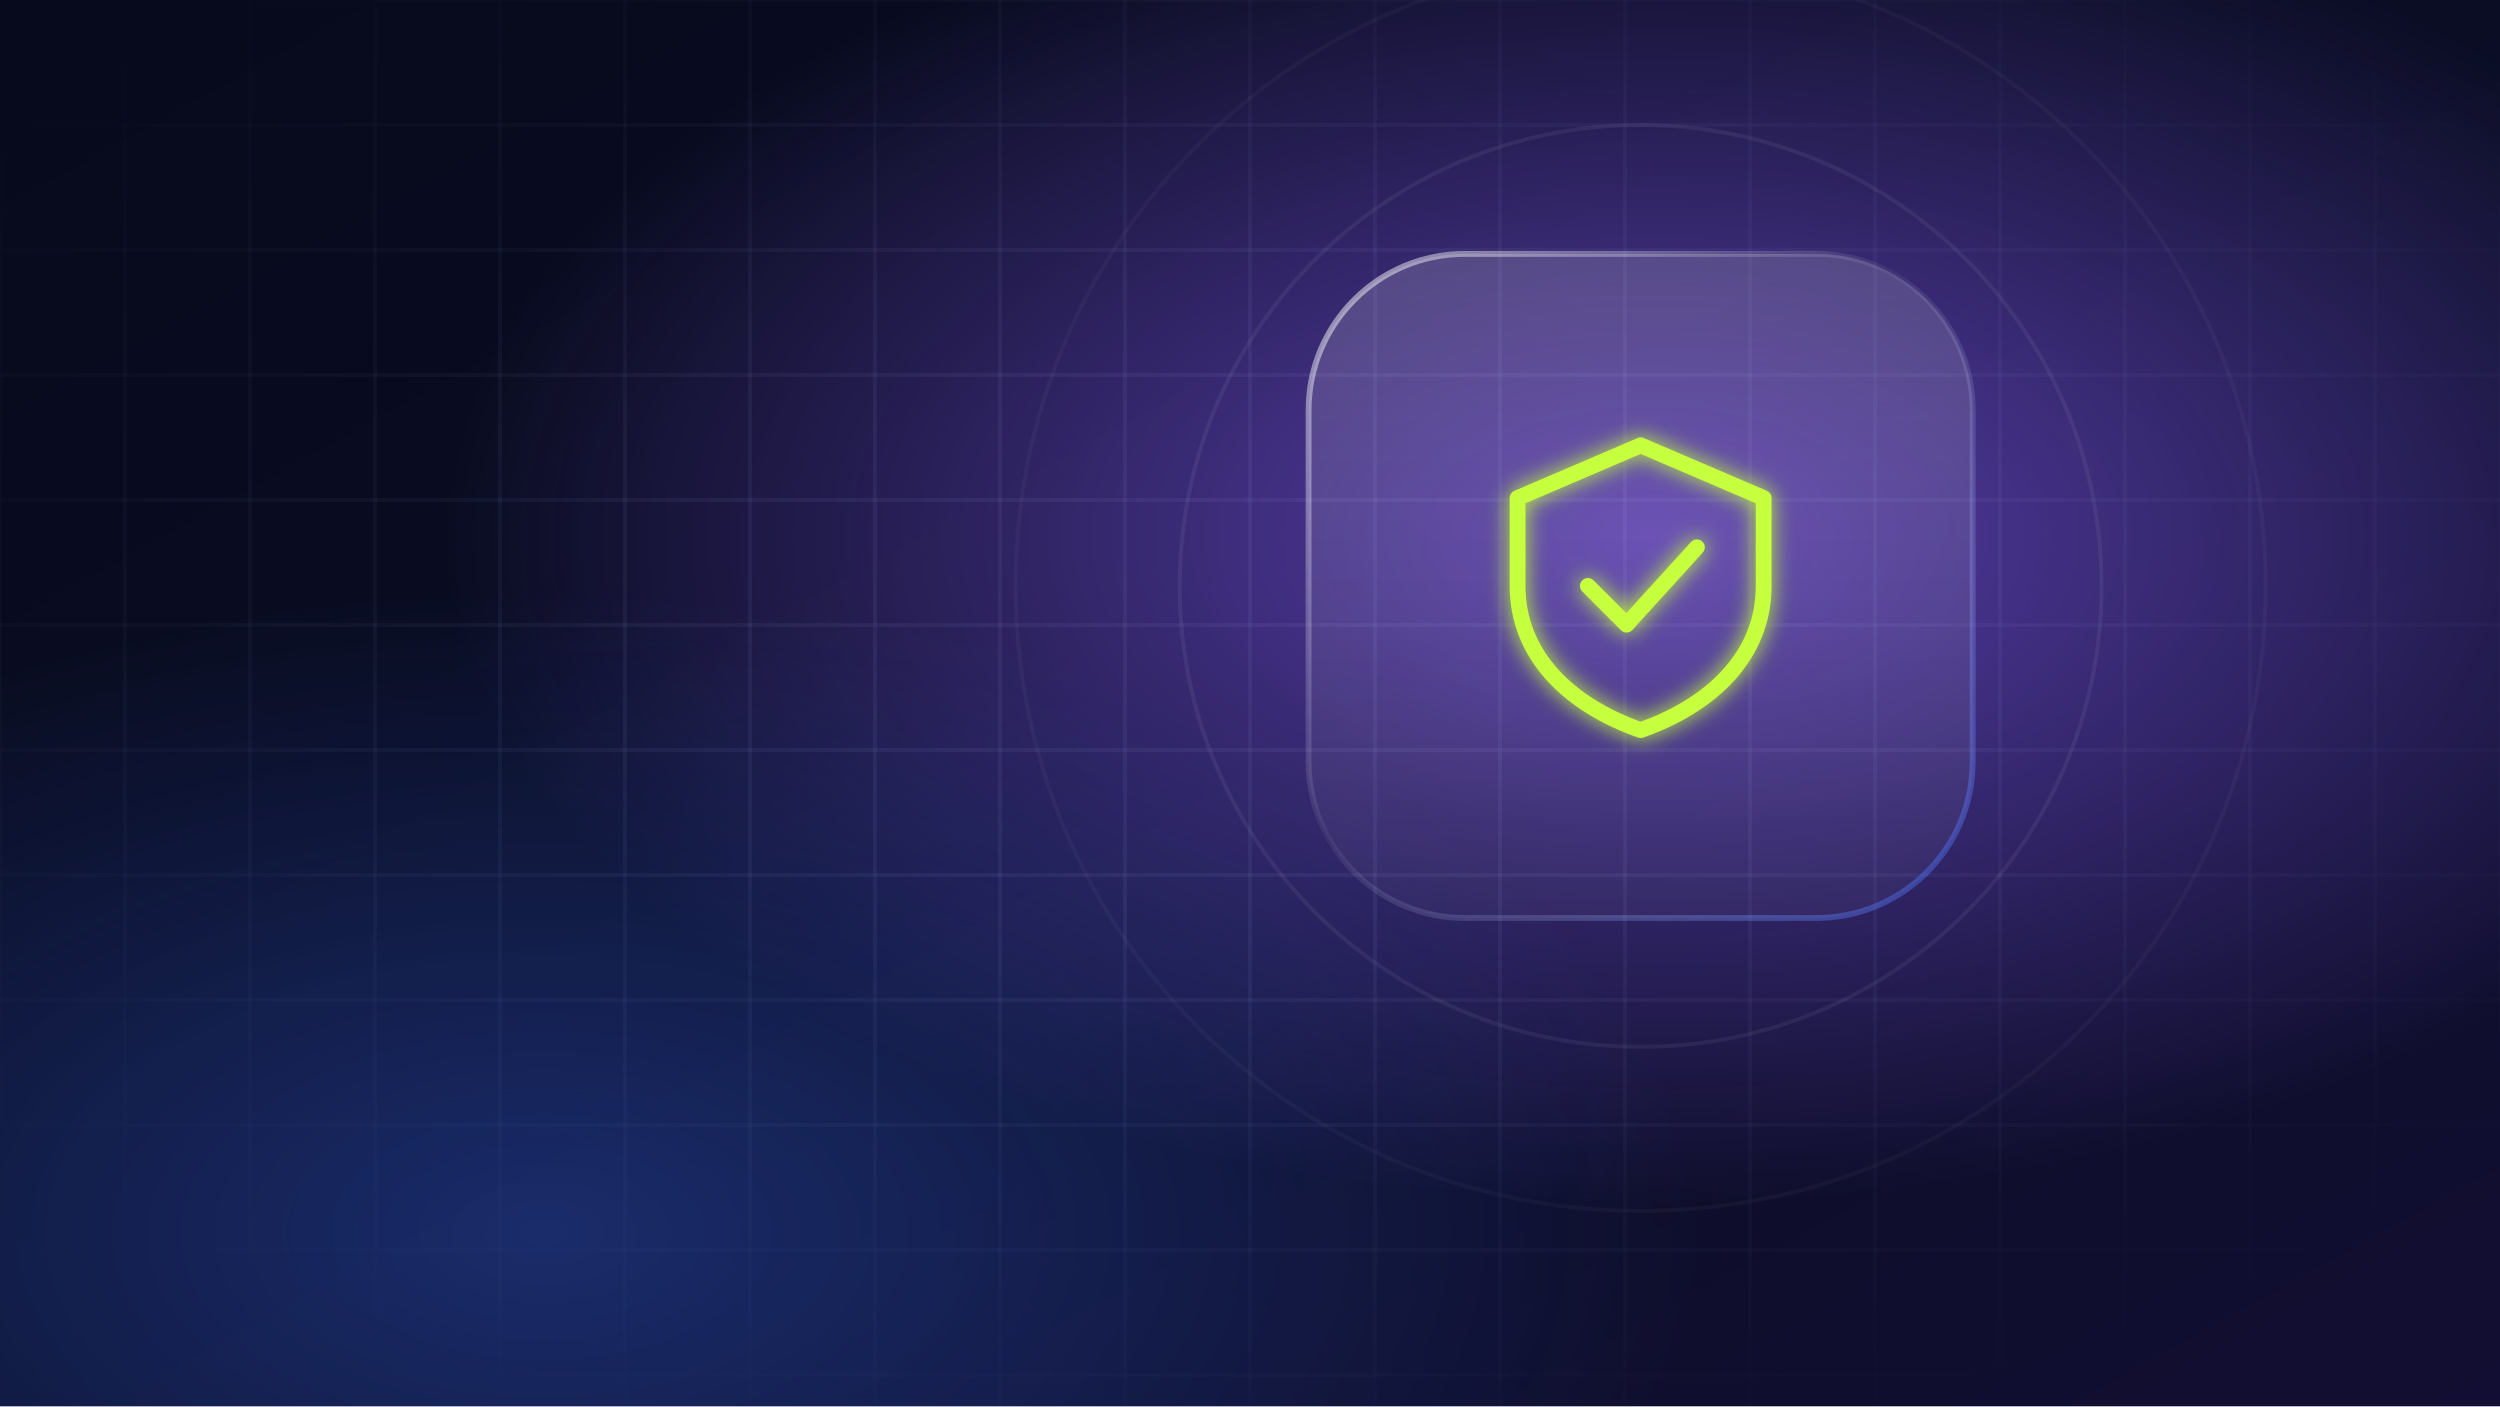
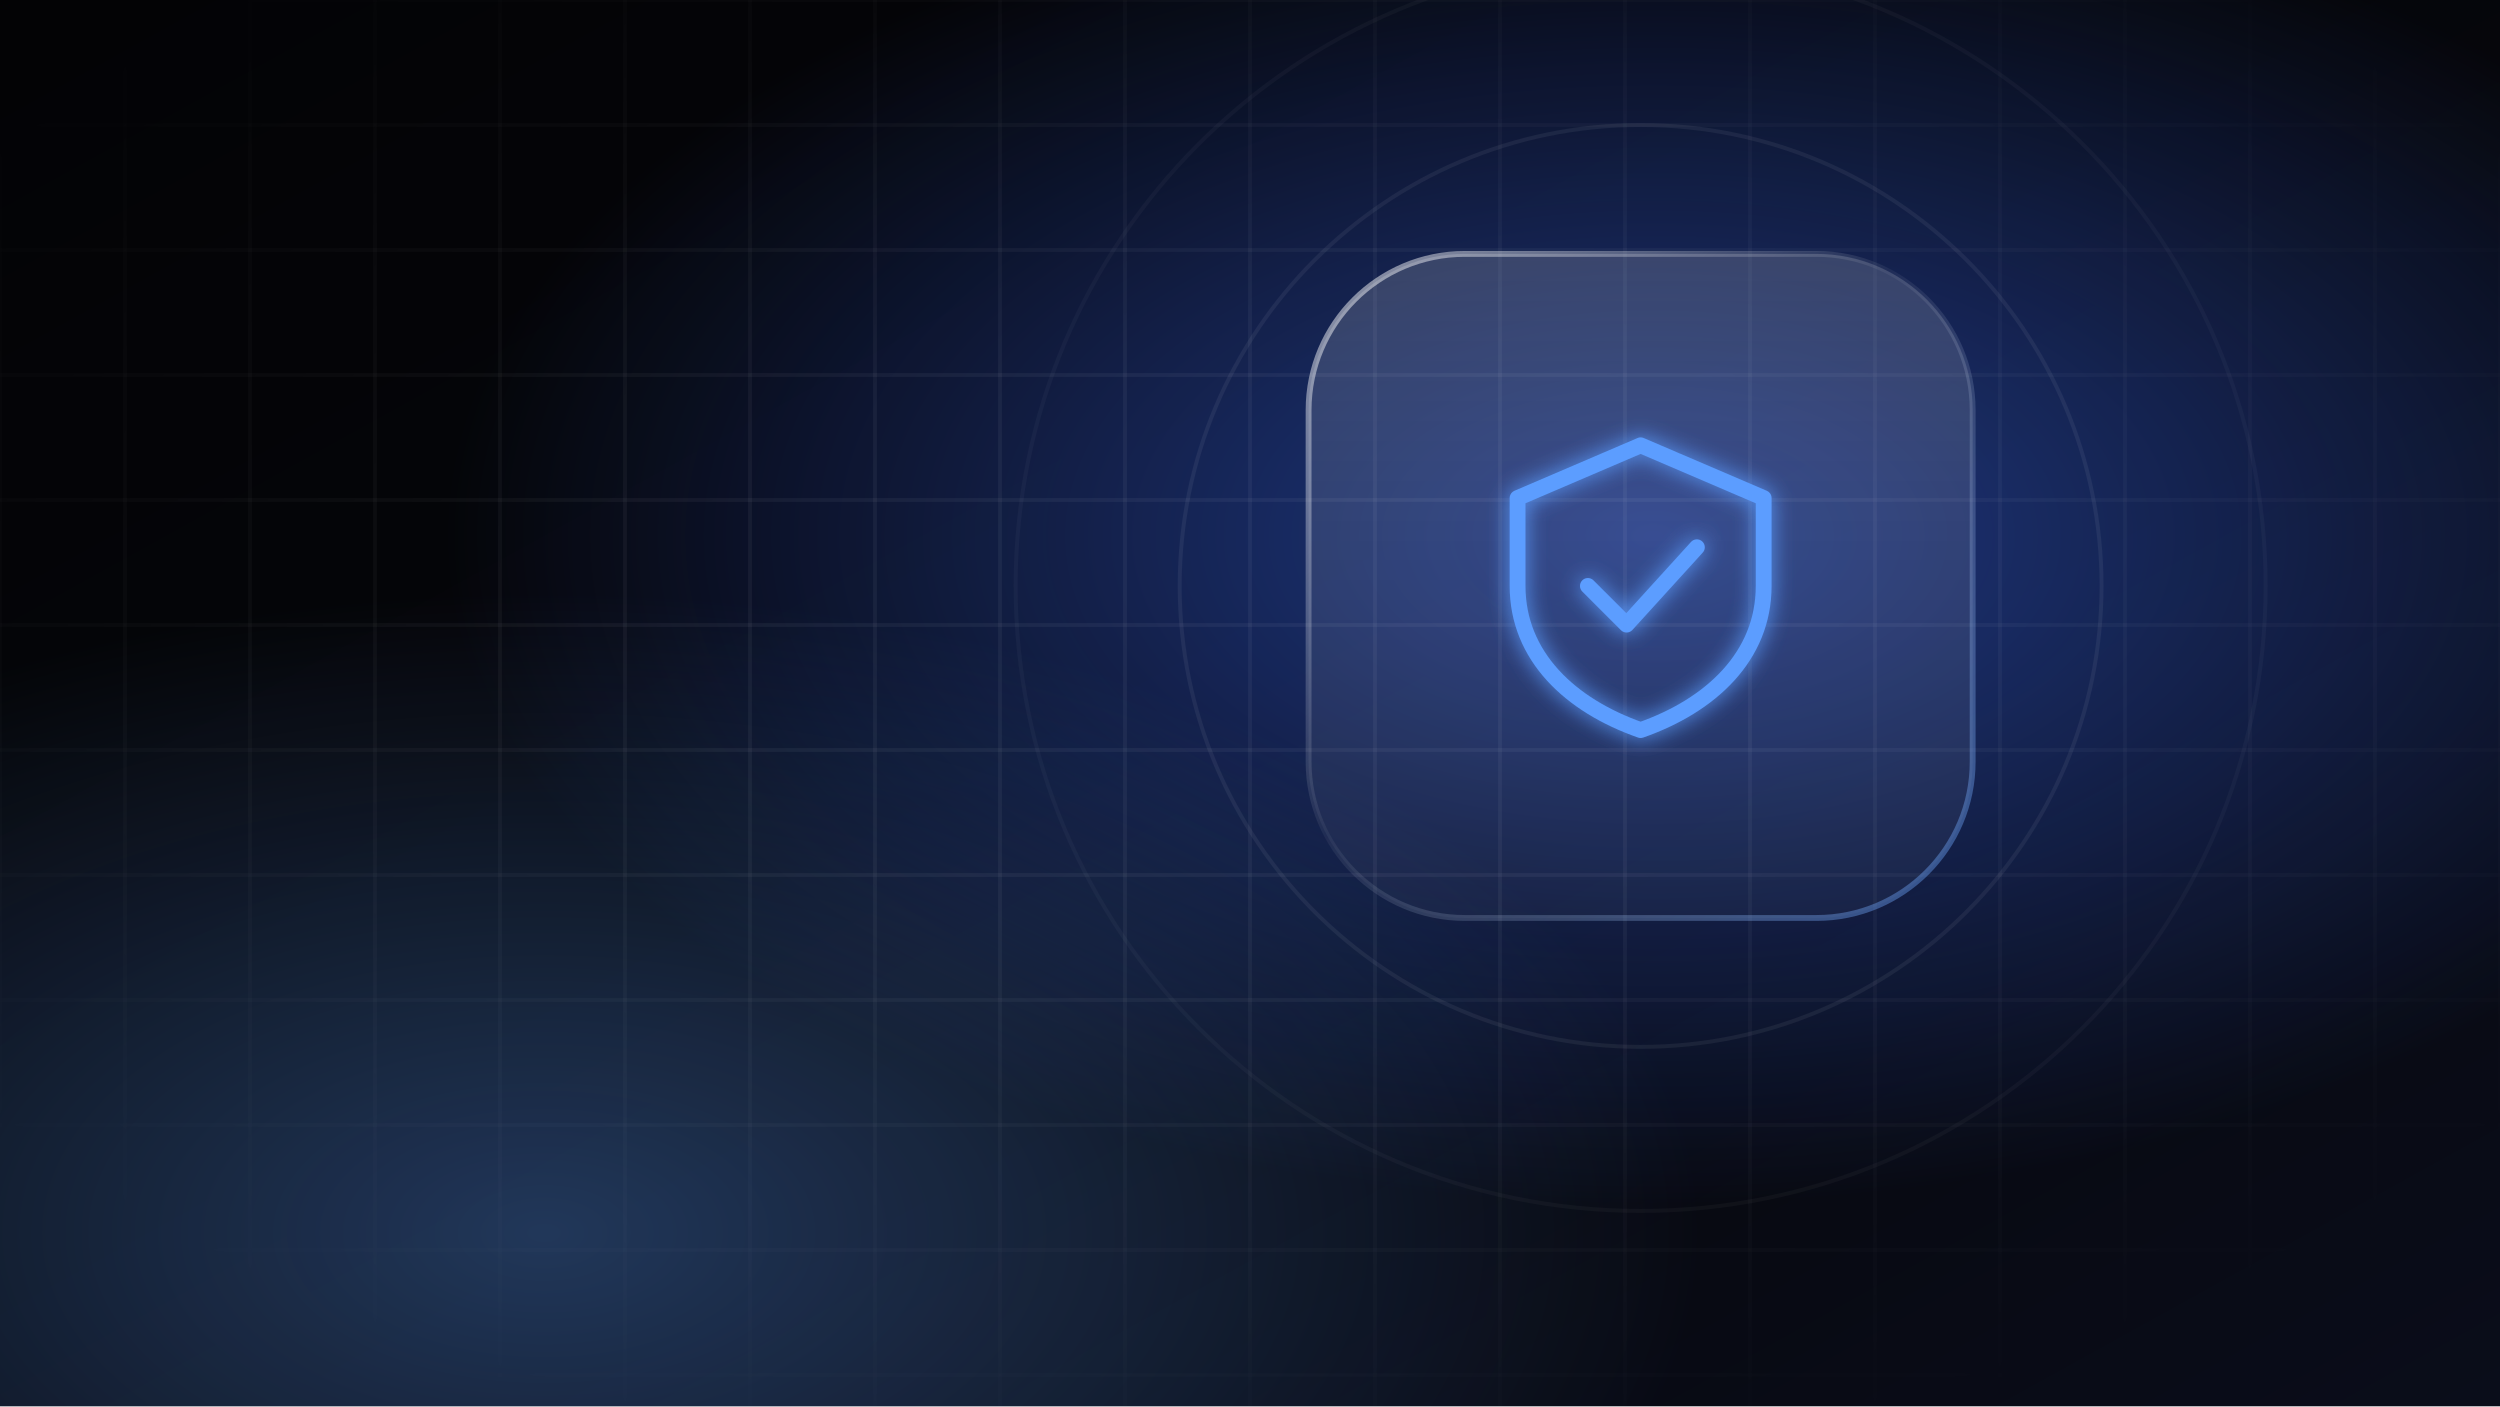
<svg xmlns="http://www.w3.org/2000/svg" viewBox="0 0 640 360" role="img" aria-label="POLICY category artwork">
  <defs>
    <linearGradient id="bg" x1="0" y1="0" x2="1" y2="1">
-       <stop offset="0" stop-color="#070a1c" />
-       <stop offset=".6" stop-color="#0b0e26" />
-       <stop offset="1" stop-color="#120e33" />
+       <stop offset="0" stop-color="#030305" />
+       <stop offset=".6" stop-color="#06070c" />
+       <stop offset="1" stop-color="#0a0d1a" />
    </linearGradient>
    <radialGradient id="ga" cx="66%" cy="38%" r="48%">
-       <stop offset="0" stop-color="#8a5cff" stop-opacity=".62" />
-       <stop offset="1" stop-color="#8a5cff" stop-opacity="0" />
+       <stop offset="0" stop-color="#3a6bff" stop-opacity=".5" />
+       <stop offset="1" stop-color="#3a6bff" stop-opacity="0" />
    </radialGradient>
    <radialGradient id="gb" cx="22%" cy="88%" r="46%">
-       <stop offset="0" stop-color="#3a6bff" stop-opacity=".32" />
-       <stop offset="1" stop-color="#3a6bff" stop-opacity="0" />
+       <stop offset="0" stop-color="#5b9dff" stop-opacity=".32" />
+       <stop offset="1" stop-color="#5b9dff" stop-opacity="0" />
    </radialGradient>
    <radialGradient id="fade" cx="50%" cy="45%" r="62%">
      <stop offset=".35" stop-color="#fff" />
      <stop offset="1" stop-color="#fff" stop-opacity="0" />
    </radialGradient>
    <mask id="m">
      <rect width="640" height="360" fill="url(#fade)" />
    </mask>
    <linearGradient id="glass" x1="0" y1="0" x2="0" y2="1">
      <stop offset="0" stop-color="#fff" stop-opacity=".16" />
      <stop offset="1" stop-color="#fff" stop-opacity=".03" />
    </linearGradient>
    <linearGradient id="edge" x1="0" y1="0" x2="1" y2="1">
      <stop offset="0" stop-color="#fff" stop-opacity=".55" />
      <stop offset=".45" stop-color="#fff" stop-opacity=".05" />
-       <stop offset="1" stop-color="#3a6bff" stop-opacity=".45" />
+       <stop offset="1" stop-color="#5b9dff" stop-opacity=".45" />
    </linearGradient>
    <filter id="glow" x="-50%" y="-50%" width="200%" height="200%">
      <feGaussianBlur stdDeviation="6" result="b" />
      <feMerge>
        <feMergeNode in="b" />
        <feMergeNode in="SourceGraphic" />
      </feMerge>
    </filter>
  </defs>
  <rect width="640" height="360" fill="url(#bg)" />
  <rect width="640" height="360" fill="url(#ga)" />
  <rect width="640" height="360" fill="url(#gb)" />
-   <g stroke="#b0beff" stroke-opacity=".07" stroke-width="1" mask="url(#m)">
+   <g stroke="#ffffff" stroke-opacity=".05" stroke-width="1" mask="url(#m)">
    <path d="M0 0V360" />
    <path d="M32 0V360" />
    <path d="M64 0V360" />
    <path d="M96 0V360" />
    <path d="M128 0V360" />
    <path d="M160 0V360" />
    <path d="M192 0V360" />
    <path d="M224 0V360" />
    <path d="M256 0V360" />
    <path d="M288 0V360" />
    <path d="M320 0V360" />
    <path d="M352 0V360" />
    <path d="M384 0V360" />
    <path d="M416 0V360" />
    <path d="M448 0V360" />
    <path d="M480 0V360" />
    <path d="M512 0V360" />
    <path d="M544 0V360" />
    <path d="M576 0V360" />
    <path d="M608 0V360" />
    <path d="M640 0V360" />
    <path d="M0 0H640" />
    <path d="M0 32H640" />
    <path d="M0 64H640" />
    <path d="M0 96H640" />
    <path d="M0 128H640" />
    <path d="M0 160H640" />
    <path d="M0 192H640" />
    <path d="M0 224H640" />
    <path d="M0 256H640" />
    <path d="M0 288H640" />
    <path d="M0 320H640" />
    <path d="M0 352H640" />
  </g>
  <circle cx="420" cy="150" r="118" fill="none" stroke="#fff" stroke-opacity=".06" />
  <circle cx="420" cy="150" r="160" fill="none" stroke="#fff" stroke-opacity=".035" />
  <rect x="335" y="65" width="170" height="170" rx="40" fill="url(#glass)" stroke="url(#edge)" stroke-width="1.5" />
-   <g transform="translate(375 105) scale(.45)" fill="none" stroke="#c6ff3d" stroke-width="9" stroke-linecap="round" stroke-linejoin="round" filter="url(#glow)">
+   <g transform="translate(375 105) scale(.45)" fill="none" stroke="#5b9dff" stroke-width="9" stroke-linecap="round" stroke-linejoin="round" filter="url(#glow)">
    <path d="M100 20L170 50V100C170 140 140 168 100 182C60 168 30 140 30 100V50Z" />
    <path d="M70 100L92 122L132 78" />
  </g>
</svg>
